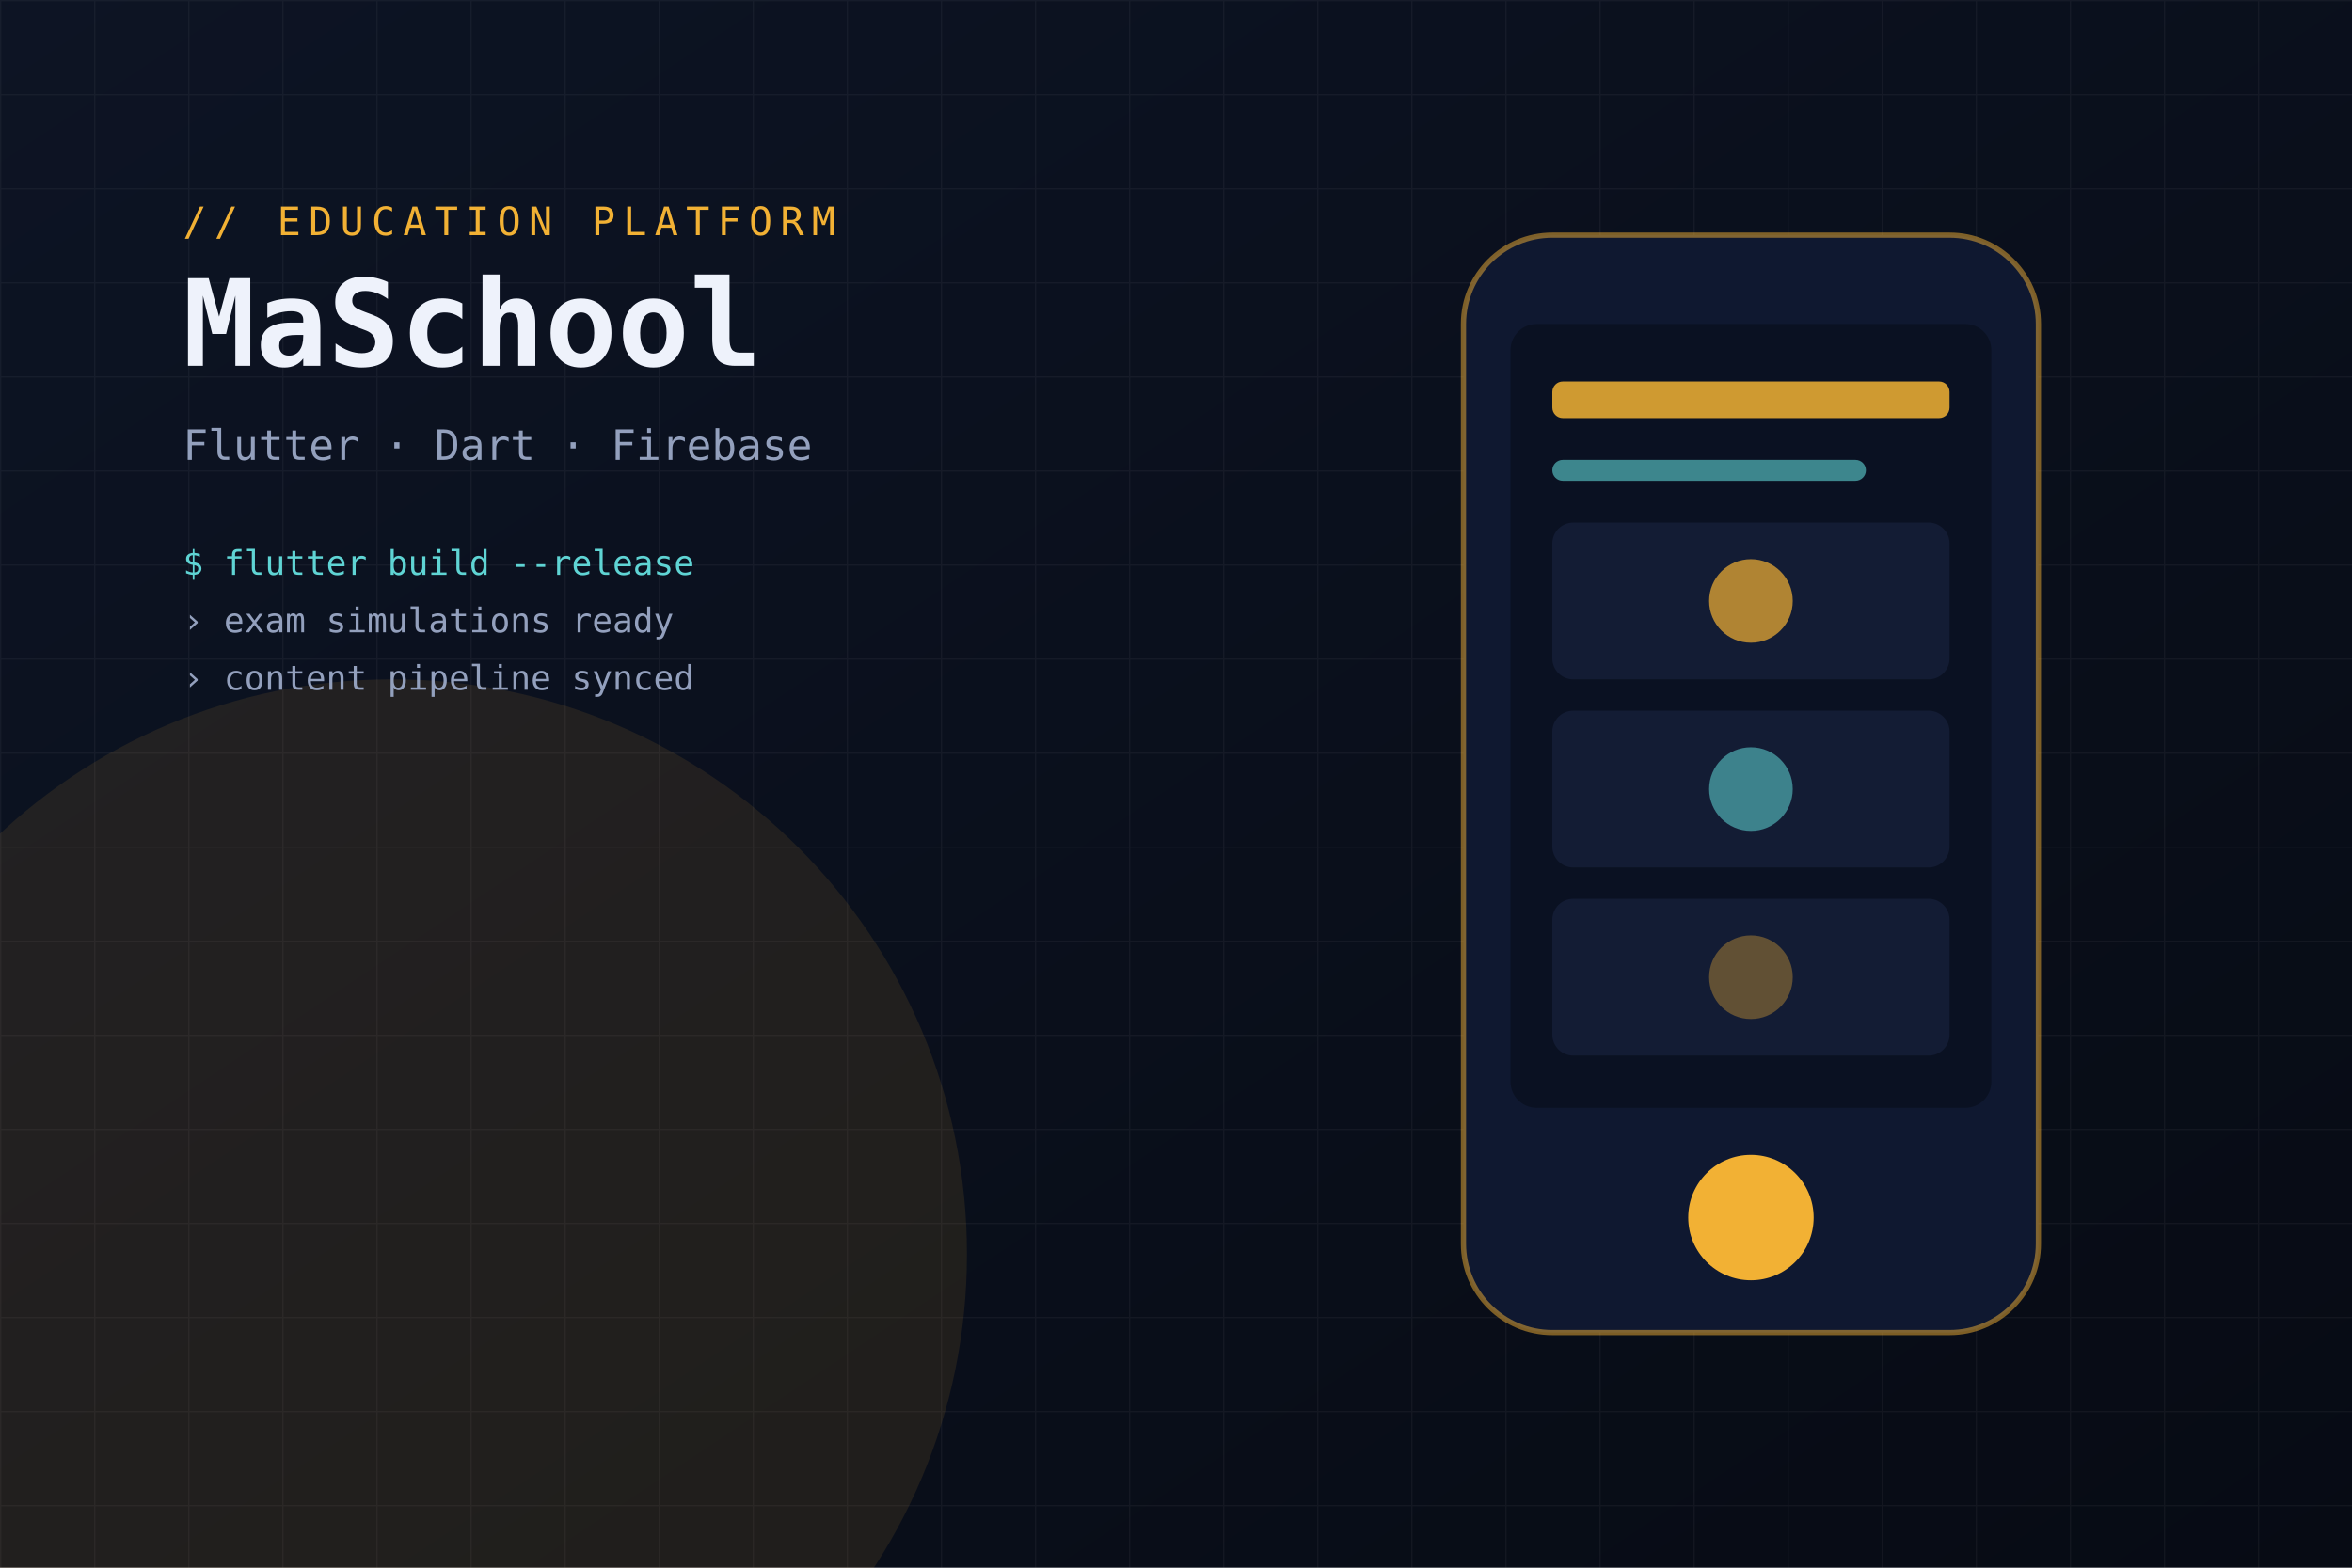
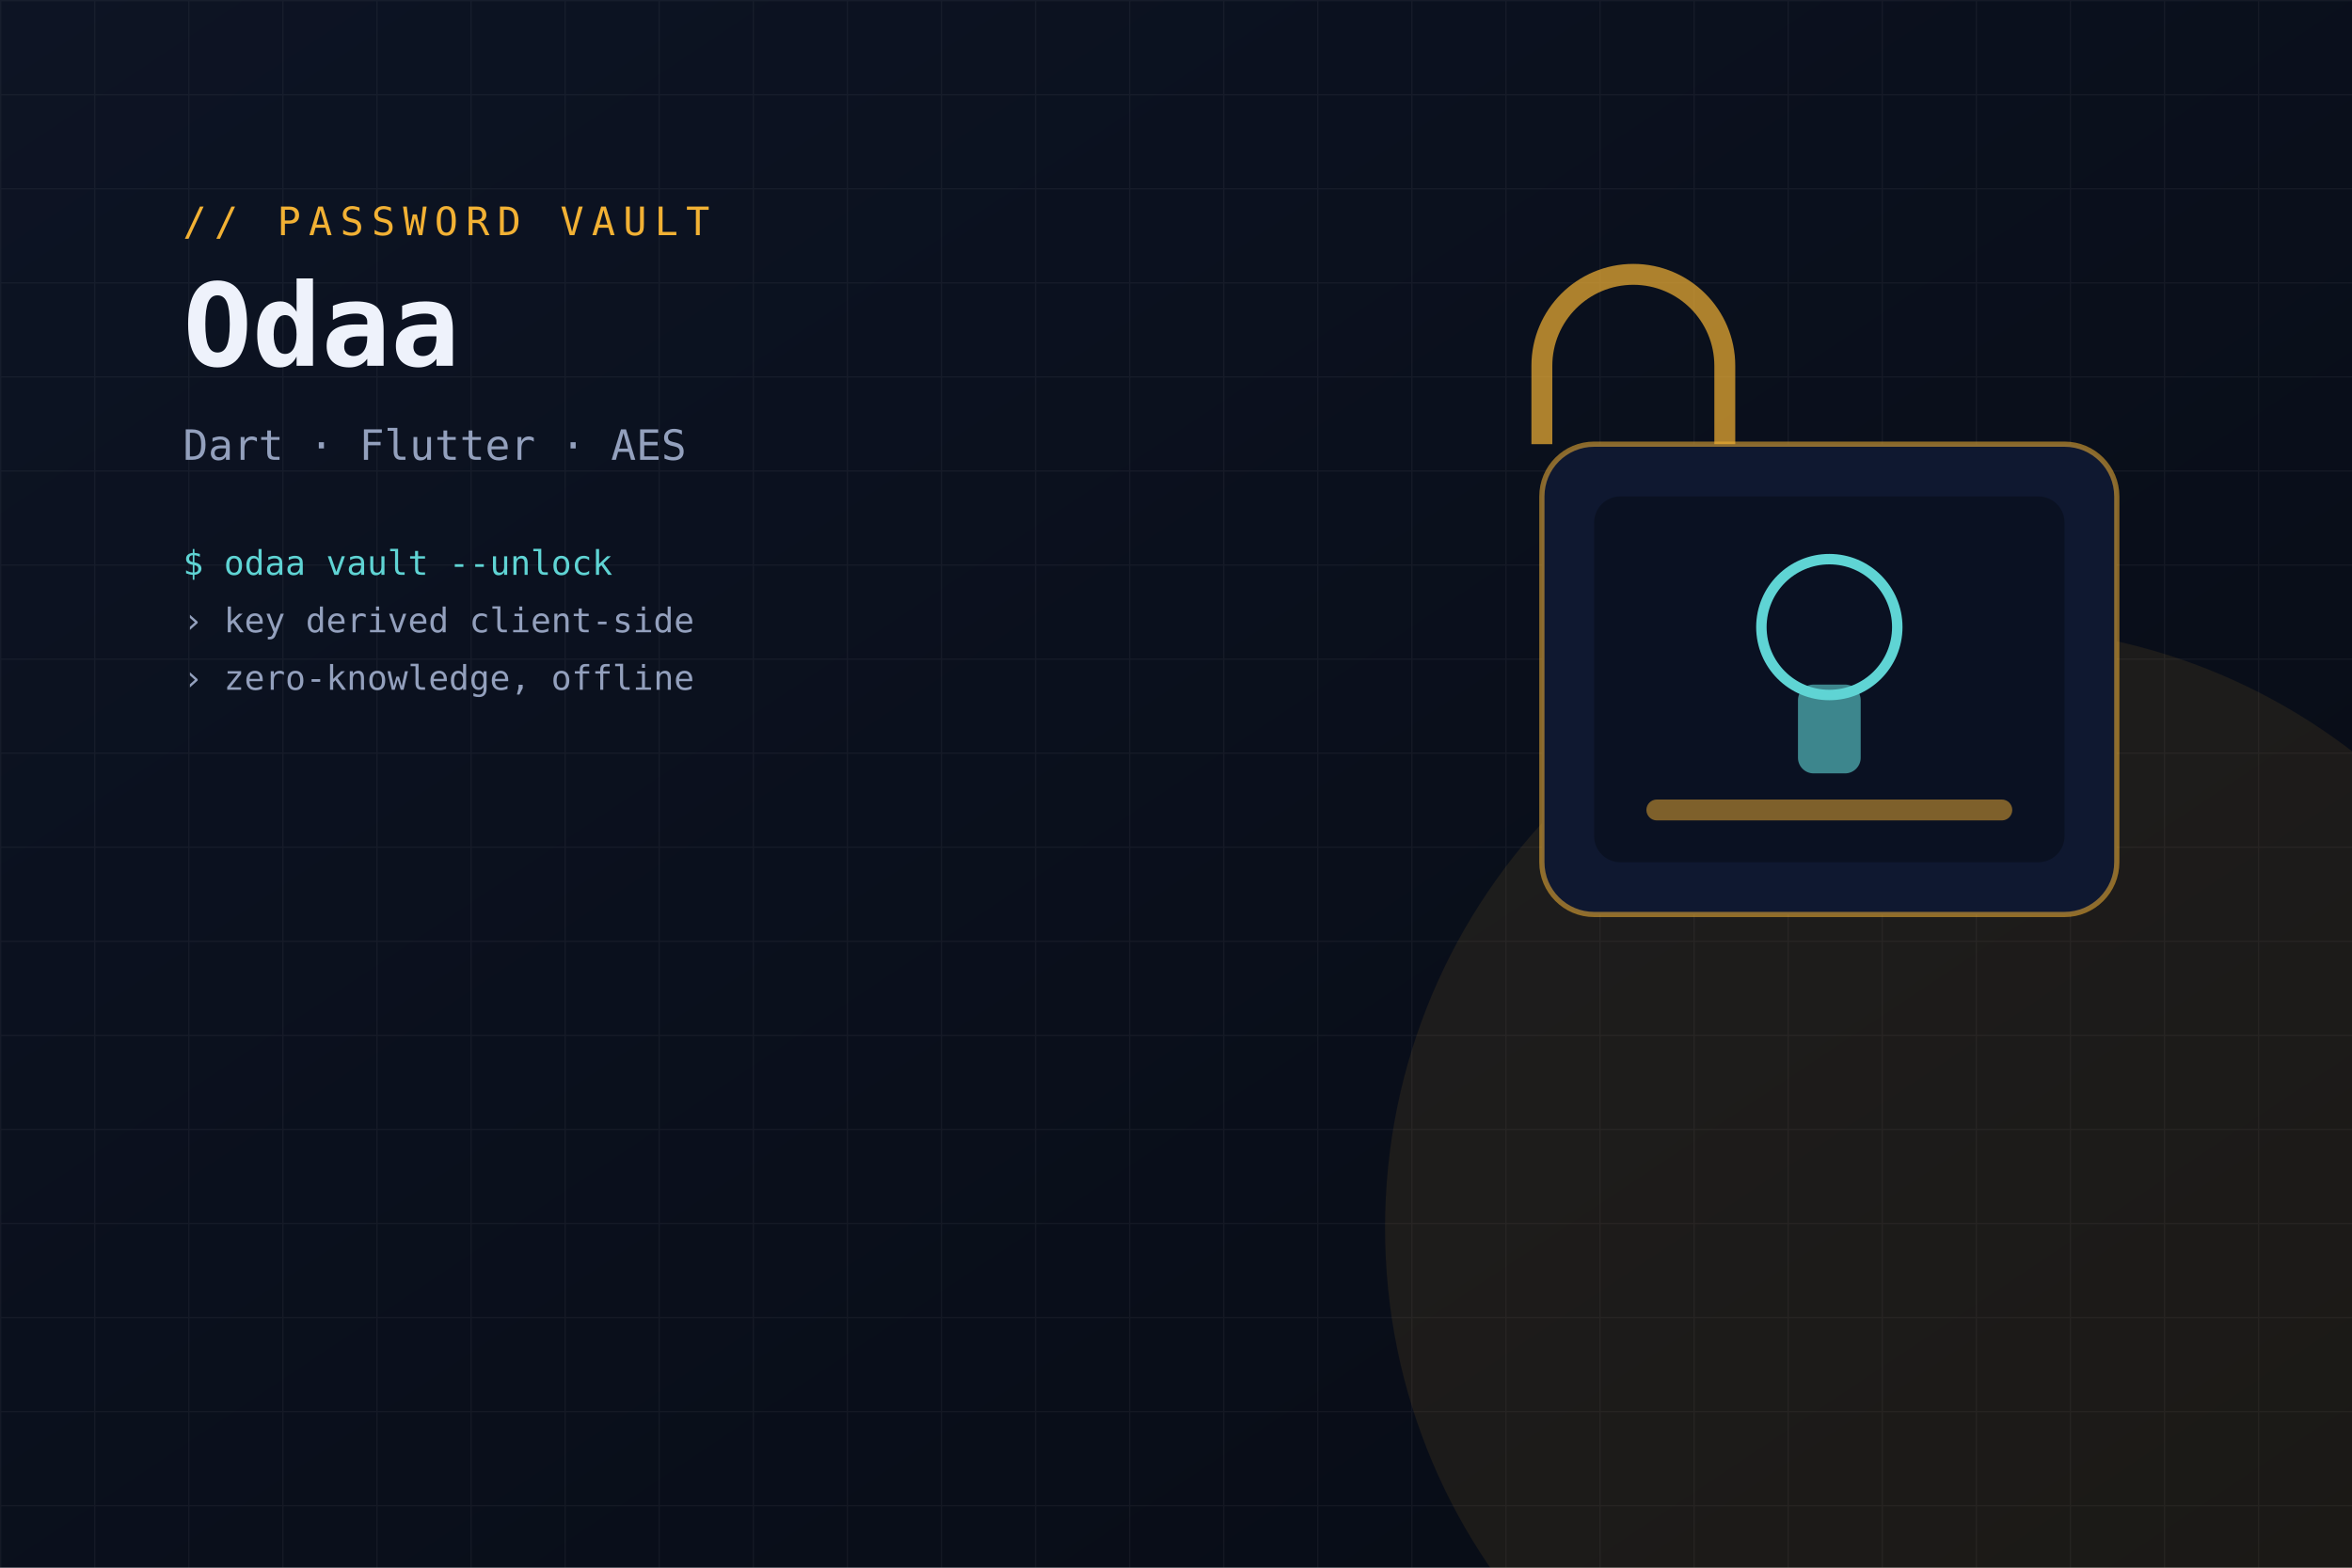
- <svg xmlns="http://www.w3.org/2000/svg" width="900" height="600" viewBox="0 0 900 600" role="img" aria-label="MaSchool project cover">
+ <svg xmlns="http://www.w3.org/2000/svg" width="900" height="600" viewBox="0 0 900 600" role="img" aria-label="Odaa Password Manager project cover">
  <defs>
-     <linearGradient id="mg1" x1="0" y1="0" x2="1" y2="1">
+     <linearGradient id="mgE" x1="0" y1="0" x2="1" y2="1">
      <stop offset="0" stop-color="#0d1424" />
      <stop offset="1" stop-color="#070b14" />
    </linearGradient>
-     <pattern id="grid1" width="36" height="36" patternUnits="userSpaceOnUse">
+     <pattern id="gridE" width="36" height="36" patternUnits="userSpaceOnUse">
      <path d="M36 0H0V36" fill="none" stroke="#ffffff" stroke-opacity="0.045" stroke-width="1" />
    </pattern>
  </defs>
-   <rect width="900" height="600" fill="url(#mg1)" />
-   <rect width="900" height="600" fill="url(#grid1)" />
-   <circle cx="150" cy="480" r="220" fill="#f2b134" fill-opacity="0.10" />
-   <g transform="translate(560,90)">
-     <rect x="0" y="0" width="220" height="420" rx="34" fill="#0f1830" stroke="#f2b134" stroke-opacity="0.5" stroke-width="2" />
-     <rect x="18" y="34" width="184" height="300" rx="10" fill="#0a1122" />
-     <rect x="34" y="56" width="152" height="14" rx="4" fill="#f2b134" fill-opacity="0.85" />
-     <rect x="34" y="86" width="120" height="8" rx="4" fill="#5fd4d4" fill-opacity="0.6" />
-     <rect x="34" y="110" width="152" height="60" rx="8" fill="#131c34" />
-     <rect x="34" y="182" width="152" height="60" rx="8" fill="#131c34" />
-     <rect x="34" y="254" width="152" height="60" rx="8" fill="#131c34" />
-     <circle cx="110" cy="140" r="16" fill="#f2b134" fill-opacity="0.7" />
-     <circle cx="110" cy="212" r="16" fill="#5fd4d4" fill-opacity="0.55" />
-     <circle cx="110" cy="284" r="16" fill="#f2b134" fill-opacity="0.35" />
-     <rect x="86" y="352" width="48" height="48" rx="24" fill="#f2b134" />
+   <rect width="900" height="600" fill="url(#mgE)" />
+   <rect width="900" height="600" fill="url(#gridE)" />
+   <circle cx="760" cy="470" r="230" fill="#f2b134" fill-opacity="0.09" />
+   <g transform="translate(590,110)">
+     <rect x="0" y="60" width="220" height="180" rx="20" fill="#0f1830" stroke="#f2b134" stroke-opacity="0.55" stroke-width="2" />
+     <rect x="20" y="80" width="180" height="140" rx="10" fill="#0a1122" />
+     <circle cx="110" cy="130" r="26" fill="none" stroke="#5fd4d4" stroke-width="4" />
+     <rect x="98" y="152" width="24" height="34" rx="6" fill="#5fd4d4" fill-opacity="0.6" />
+     <rect x="40" y="196" width="140" height="8" rx="4" fill="#f2b134" fill-opacity="0.5" />
+     <path d="M0 60 V30 a35 35 0 0 1 70 0 V60" fill="none" stroke="#f2b134" stroke-width="8" stroke-opacity="0.7" />
  </g>
  <g font-family="'JetBrains Mono', monospace" fill="#93a0bd">
-     <text x="70" y="90" font-size="15" letter-spacing="3" fill="#f2b134">// EDUCATION PLATFORM</text>
-     <text x="70" y="140" font-size="46" fill="#eef2fb" font-weight="700">MaSchool</text>
-     <text x="70" y="176" font-size="16">Flutter · Dart · Firebase</text>
+     <text x="70" y="90" font-size="15" letter-spacing="3" fill="#f2b134">// PASSWORD VAULT</text>
+     <text x="70" y="140" font-size="44" fill="#eef2fb" font-weight="700">Odaa</text>
+     <text x="70" y="176" font-size="16">Dart · Flutter · AES</text>
  </g>
  <g transform="translate(70,220)" font-family="'JetBrains Mono', monospace" font-size="13" fill="#5fd4d4">
-     <text y="0">$ flutter build --release</text>
-     <text y="22" fill="#93a0bd">› exam simulations ready</text>
-     <text y="44" fill="#93a0bd">› content pipeline synced</text>
+     <text y="0">$ odaa vault --unlock</text>
+     <text y="22" fill="#93a0bd">› key derived client-side</text>
+     <text y="44" fill="#93a0bd">› zero-knowledge, offline</text>
  </g>
</svg>
